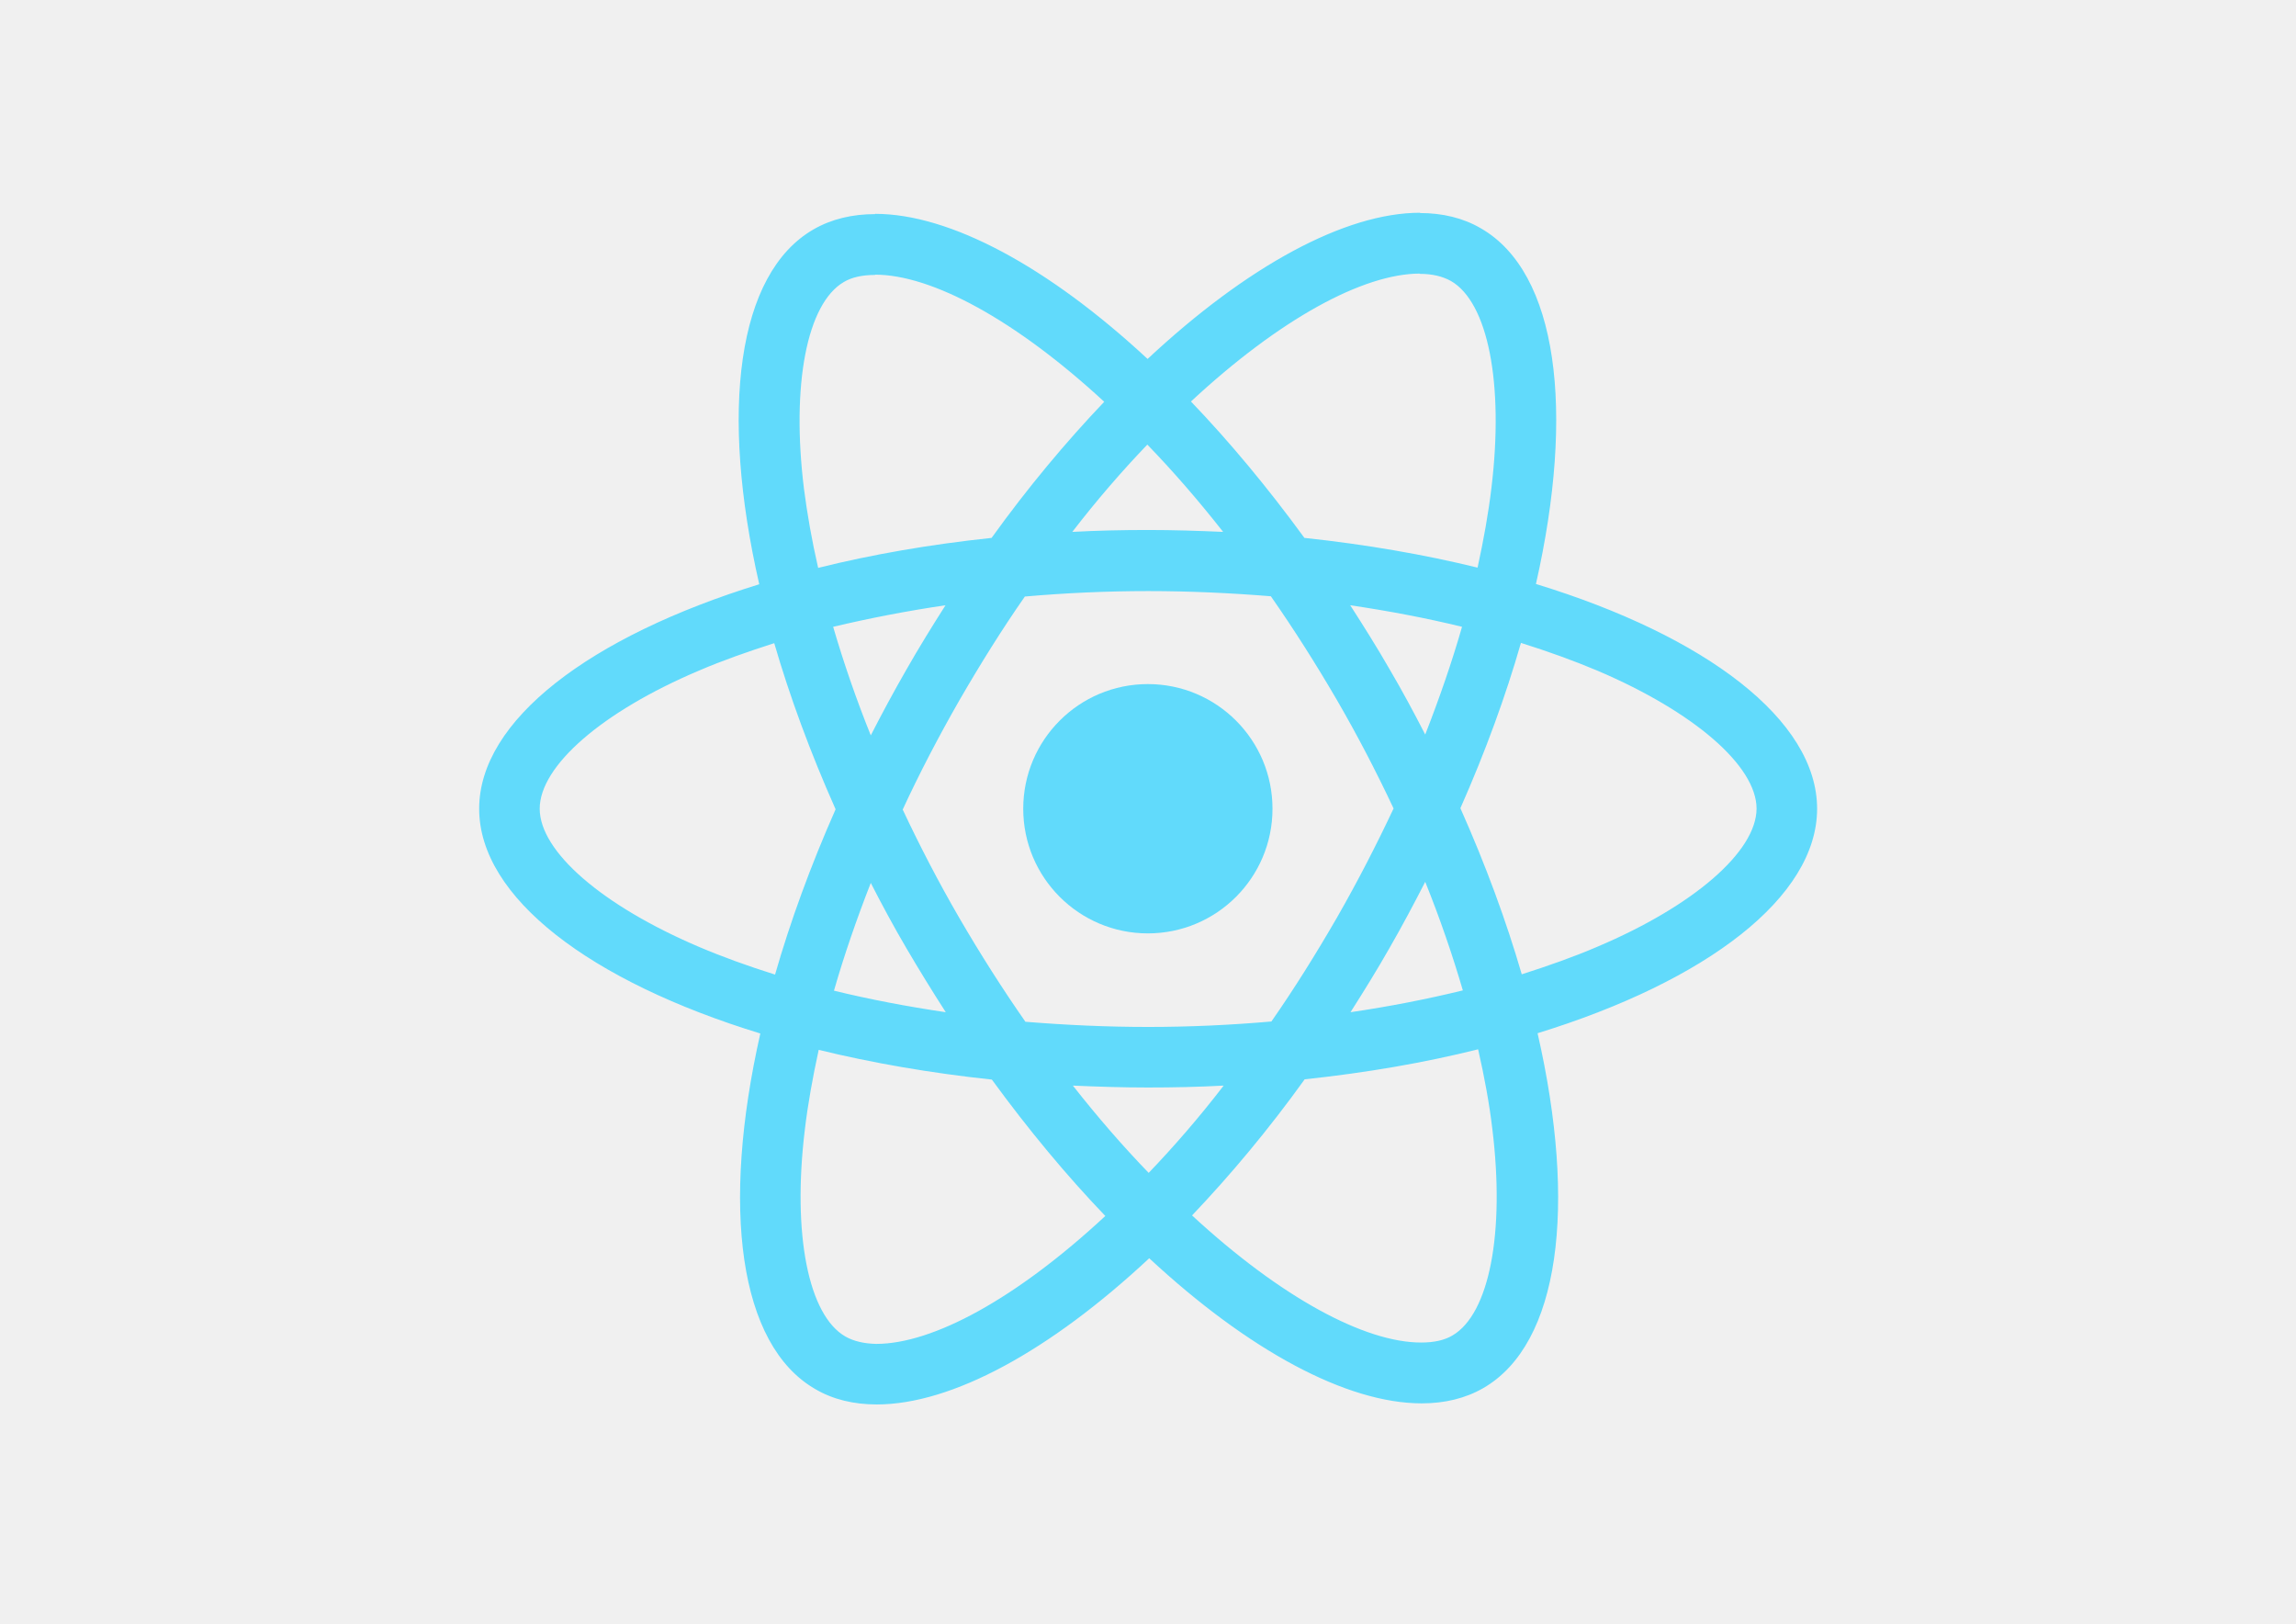
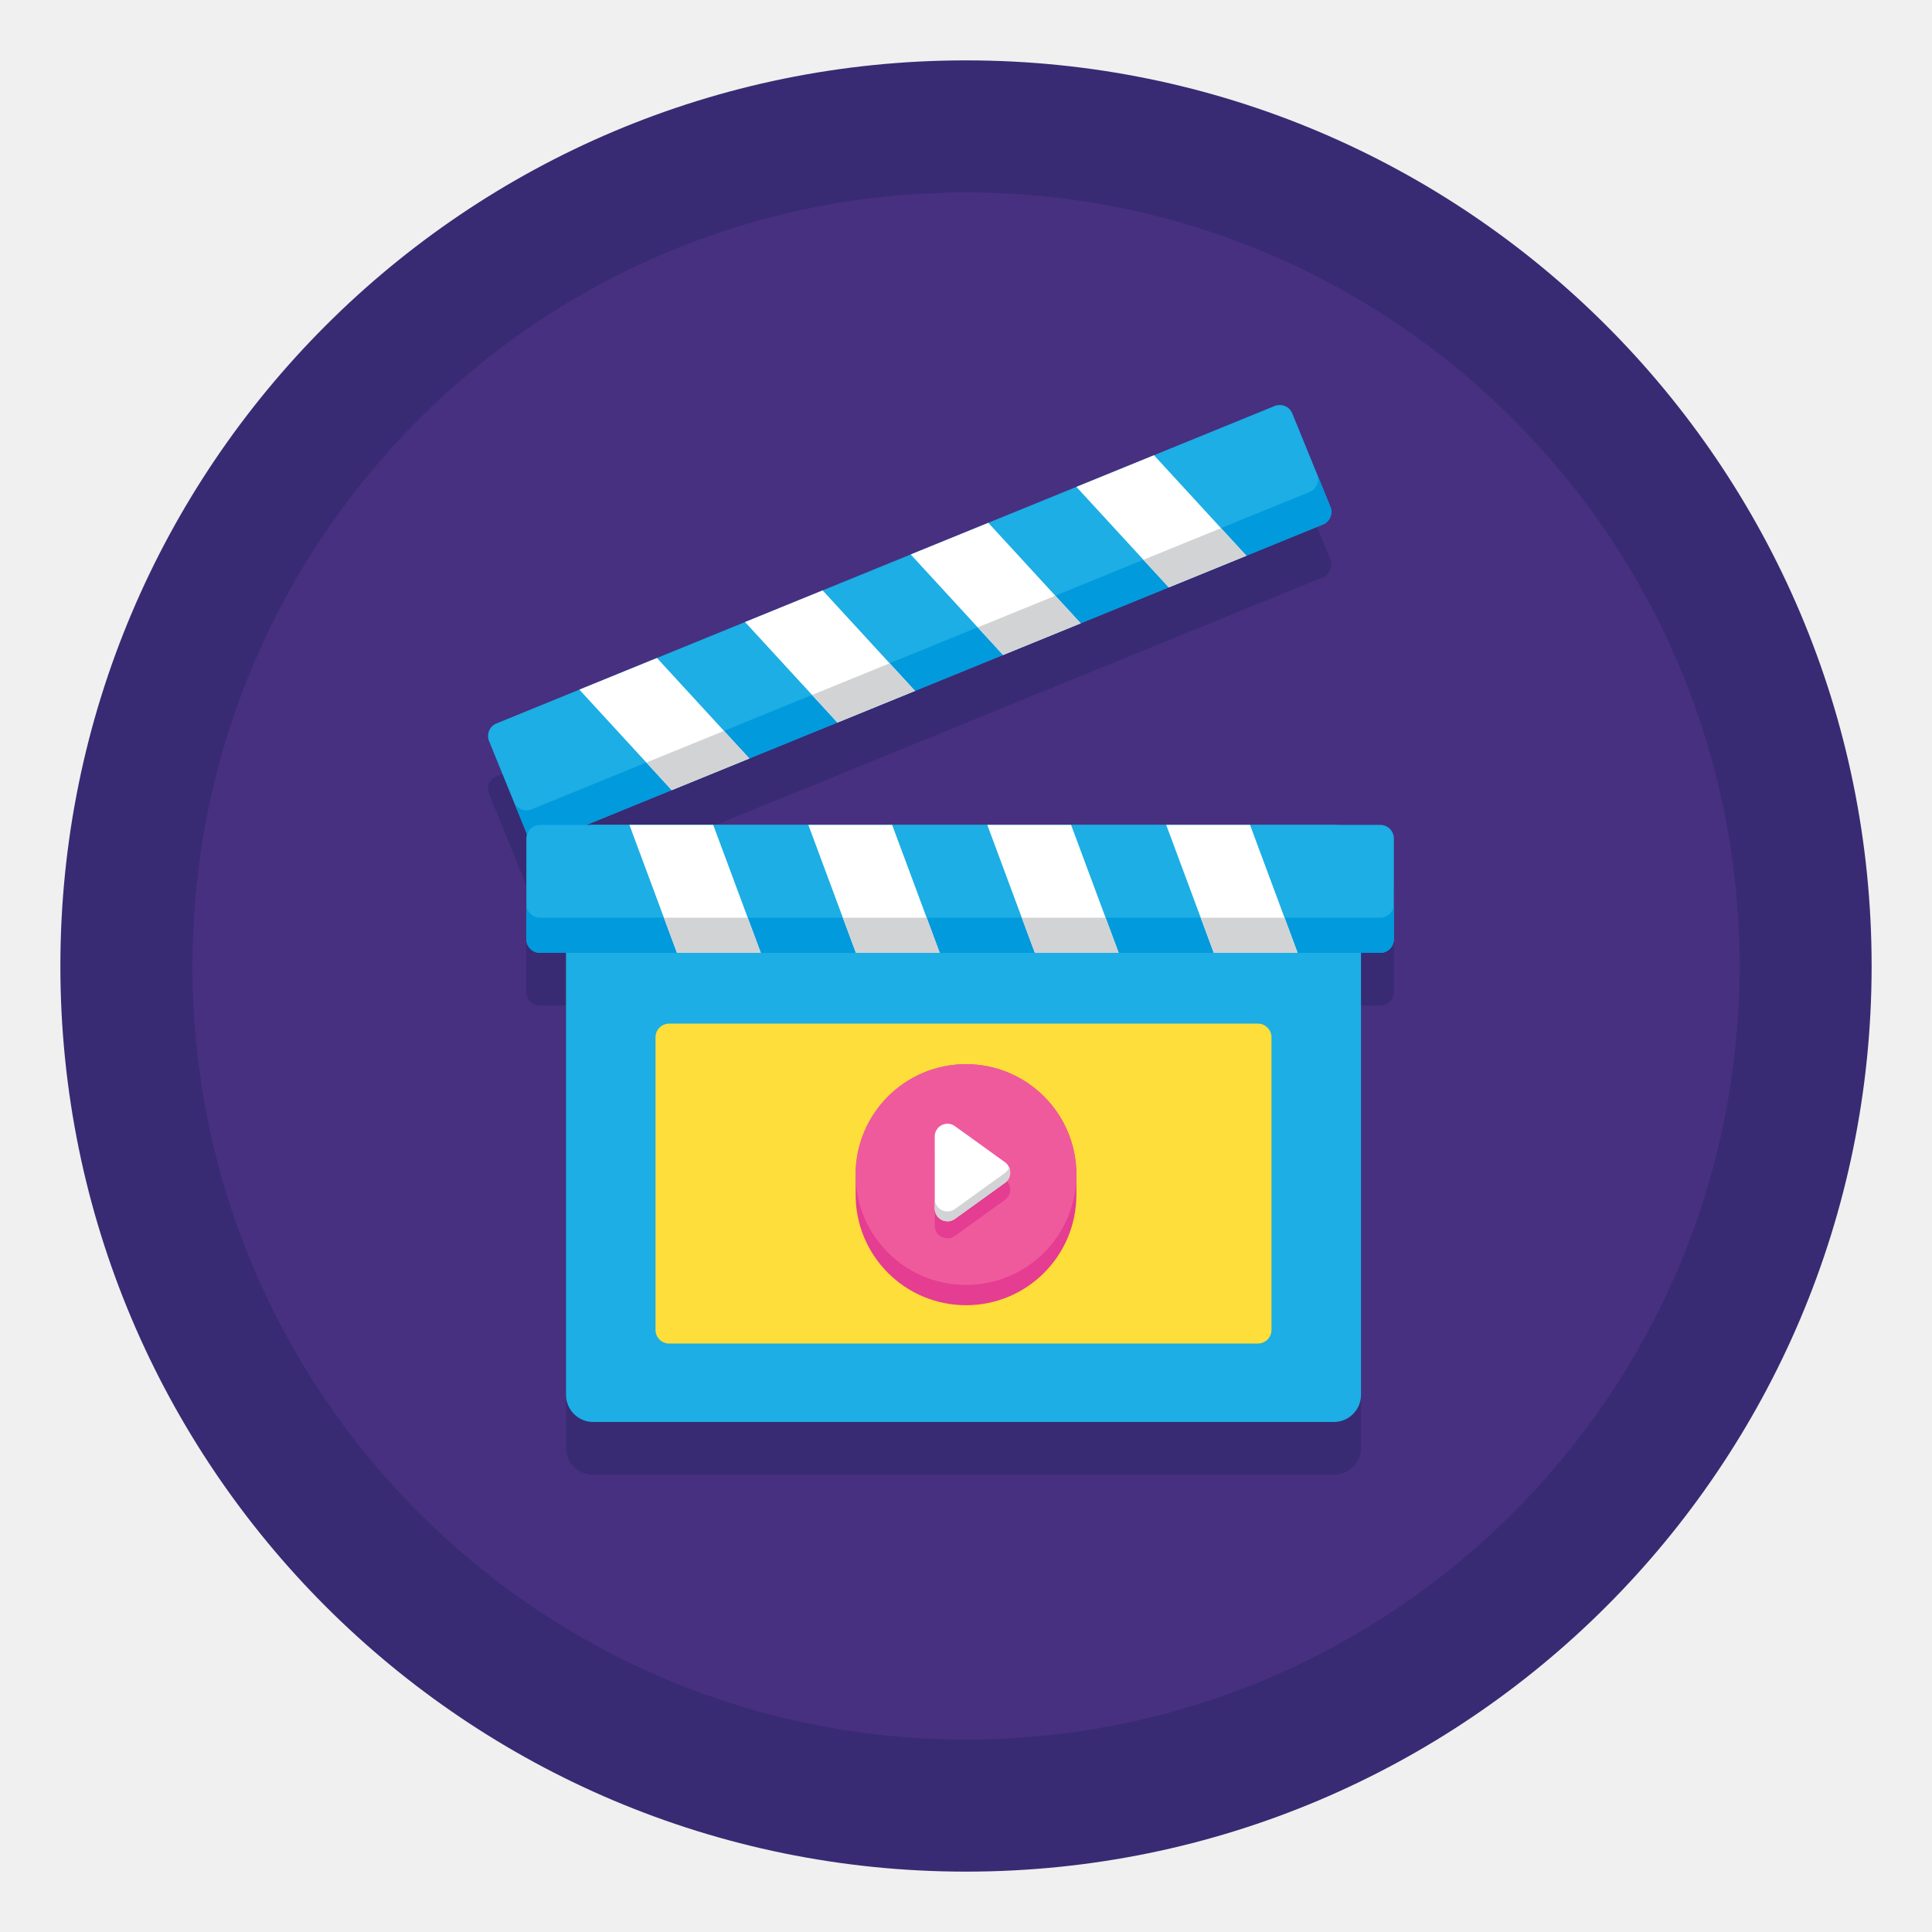
- <svg xmlns="http://www.w3.org/2000/svg" viewBox="0 0 841.9 595.3">
-   <g fill="#61DAFB">
-     <path d="M666.3 296.5c0-32.5-40.7-63.3-103.1-82.4 14.4-63.6 8-114.2-20.2-130.4-6.5-3.8-14.1-5.6-22.4-5.6v22.3c4.6 0 8.3.9 11.4 2.6 13.6 7.8 19.5 37.5 14.9 75.7-1.1 9.4-2.9 19.3-5.1 29.4-19.6-4.8-41-8.5-63.5-10.9-13.5-18.5-27.5-35.3-41.6-50 32.6-30.3 63.2-46.9 84-46.9V78c-27.5 0-63.5 19.6-99.9 53.6-36.4-33.8-72.4-53.2-99.9-53.2v22.3c20.7 0 51.4 16.5 84 46.6-14 14.7-28 31.4-41.3 49.9-22.6 2.4-44 6.1-63.6 11-2.3-10-4-19.7-5.2-29-4.7-38.2 1.1-67.9 14.6-75.8 3-1.8 6.9-2.6 11.5-2.6V78.5c-8.4 0-16 1.8-22.6 5.6-28.1 16.2-34.4 66.7-19.9 130.1-62.2 19.2-102.7 49.9-102.7 82.3 0 32.5 40.7 63.3 103.1 82.4-14.4 63.6-8 114.2 20.2 130.4 6.5 3.8 14.1 5.6 22.5 5.6 27.5 0 63.5-19.6 99.9-53.6 36.4 33.8 72.4 53.2 99.9 53.2 8.4 0 16-1.8 22.6-5.6 28.1-16.2 34.4-66.7 19.9-130.1 62-19.1 102.5-49.9 102.5-82.3zm-130.2-66.7c-3.7 12.9-8.3 26.2-13.5 39.5-4.1-8-8.4-16-13.1-24-4.6-8-9.5-15.8-14.4-23.4 14.2 2.1 27.9 4.7 41 7.9zm-45.8 106.5c-7.8 13.5-15.8 26.3-24.1 38.2-14.9 1.3-30 2-45.2 2-15.1 0-30.2-.7-45-1.9-8.3-11.9-16.4-24.6-24.2-38-7.6-13.1-14.5-26.4-20.8-39.8 6.2-13.4 13.2-26.8 20.7-39.9 7.8-13.5 15.8-26.3 24.1-38.2 14.9-1.3 30-2 45.2-2 15.1 0 30.2.7 45 1.9 8.3 11.9 16.4 24.6 24.2 38 7.6 13.1 14.5 26.4 20.8 39.8-6.3 13.4-13.2 26.8-20.7 39.9zm32.3-13c5.4 13.4 10 26.8 13.8 39.8-13.1 3.2-26.9 5.9-41.2 8 4.9-7.7 9.8-15.6 14.4-23.7 4.6-8 8.9-16.1 13-24.1zM421.2 430c-9.3-9.6-18.6-20.3-27.8-32 9 .4 18.2.7 27.5.7 9.4 0 18.7-.2 27.8-.7-9 11.7-18.3 22.4-27.5 32zm-74.4-58.9c-14.2-2.1-27.9-4.7-41-7.9 3.7-12.9 8.3-26.2 13.5-39.5 4.1 8 8.4 16 13.1 24 4.7 8 9.5 15.8 14.4 23.4zM420.7 163c9.3 9.6 18.6 20.3 27.8 32-9-.4-18.2-.7-27.5-.7-9.4 0-18.7.2-27.8.7 9-11.7 18.3-22.4 27.5-32zm-74 58.9c-4.9 7.7-9.8 15.6-14.4 23.7-4.6 8-8.9 16-13 24-5.4-13.4-10-26.8-13.8-39.8 13.1-3.1 26.9-5.8 41.2-7.9zm-90.5 125.2c-35.4-15.1-58.3-34.9-58.3-50.6 0-15.7 22.9-35.6 58.3-50.6 8.6-3.7 18-7 27.7-10.1 5.7 19.6 13.2 40 22.5 60.9-9.2 20.8-16.6 41.1-22.2 60.6-9.9-3.1-19.3-6.5-28-10.2zM310 490c-13.6-7.8-19.5-37.5-14.9-75.7 1.1-9.4 2.9-19.3 5.1-29.4 19.6 4.8 41 8.5 63.5 10.9 13.5 18.5 27.5 35.3 41.6 50-32.6 30.3-63.2 46.9-84 46.9-4.5-.1-8.3-1-11.3-2.7zm237.2-76.2c4.7 38.2-1.1 67.9-14.6 75.8-3 1.8-6.9 2.6-11.5 2.6-20.7 0-51.4-16.5-84-46.6 14-14.7 28-31.4 41.3-49.9 22.6-2.4 44-6.1 63.6-11 2.3 10.1 4.1 19.8 5.2 29.1zm38.5-66.7c-8.6 3.7-18 7-27.7 10.1-5.7-19.6-13.2-40-22.5-60.9 9.2-20.8 16.6-41.1 22.2-60.6 9.9 3.1 19.3 6.5 28.1 10.2 35.4 15.1 58.3 34.9 58.3 50.6-.1 15.7-23 35.6-58.4 50.6zM320.8 78.4z" />
-     <circle cx="420.9" cy="296.5" r="45.7" />
-     <path d="M520.5 78.1z" />
-   </g>
+ <svg xmlns="http://www.w3.org/2000/svg" version="1.1" id="Layer_1" x="0" y="0" viewBox="0 0 256 256" style="enable-background:new 0 0 256 256" xml:space="preserve">
+   <style>.st0{fill:#382b73}.st2{fill:#1caee4}.st3{fill:#009add}.st4{fill:#fff}.st5{fill:#d1d3d4}.st7{fill:#e43d91}</style>
+   <switch>
+     <g>
+       <circle class="st0" cx="128" cy="128" r="120" />
+       <circle cx="128" cy="128" r="102.5" style="fill:#473080" />
+       <path class="st0" d="M182.892 116.304H77.707l97.585-39.807a1.8 1.8 0 0 0 .987-2.347l-5.043-12.362a1.8 1.8 0 0 0-2.347-.987L65.791 102.856a1.8 1.8 0 0 0-.987 2.348l5.032 12.337a1.782 1.782 0 0 0-.091.564v13.351c0 .994.806 1.801 1.801 1.801h3.451v58.561a3.602 3.602 0 0 0 3.602 3.602h98.14a3.602 3.602 0 0 0 3.602-3.602v-58.561h2.551a1.8 1.8 0 0 0 1.801-1.801v-13.351a1.8 1.8 0 0 0-1.801-1.801z" />
+       <g>
+         <path class="st2" d="M176.74 188.419H78.6a3.602 3.602 0 0 1-3.602-3.602v-71.912a3.602 3.602 0 0 1 3.602-3.602h98.14a3.602 3.602 0 0 1 3.602 3.602v71.912a3.602 3.602 0 0 1-3.602 3.602z" />
+         <path class="st2" d="M175.292 69.497 72.194 111.553a1.8 1.8 0 0 1-2.348-.987l-5.043-12.362a1.8 1.8 0 0 1 .987-2.347L168.889 53.8a1.8 1.8 0 0 1 2.347.987l5.043 12.362a1.8 1.8 0 0 1-.987 2.348z" />
+         <path class="st3" d="M173.535 65.19 70.437 107.246a1.8 1.8 0 0 1-2.347-.987l1.757 4.307a1.8 1.8 0 0 0 2.348.987l103.098-42.056a1.8 1.8 0 0 0 .987-2.348l-1.757-4.307a1.802 1.802 0 0 1-.988 2.348z" />
+         <path class="st4" d="m99.288 100.501-10.282 4.194-12.238-13.316 10.282-4.194zM121.242 91.545 110.96 95.74 98.721 82.423l10.282-4.194zM143.195 82.59l-10.282 4.194-12.238-13.316 10.282-4.194zM165.149 73.635l-10.282 4.194-12.239-13.316 10.282-4.194z" />
+         <path class="st5" d="m154.867 77.829 10.282-4.194-3.358-3.654-10.283 4.194zM132.913 86.784l10.282-4.194-3.358-3.654-10.282 4.194zM110.96 95.74l10.282-4.195-3.359-3.654-10.282 4.195zM89.006 104.695l10.282-4.194-3.358-3.654-10.282 4.194z" />
+         <g>
+           <path class="st2" d="M182.892 126.256H71.546a1.8 1.8 0 0 1-1.801-1.801v-13.351c0-.994.806-1.801 1.801-1.801h111.346a1.8 1.8 0 0 1 1.801 1.801v13.351a1.8 1.8 0 0 1-1.801 1.801z" />
+           <path class="st3" d="M182.892 121.605H71.546a1.8 1.8 0 0 1-1.801-1.801v4.652a1.8 1.8 0 0 0 1.801 1.801h111.346a1.8 1.8 0 0 0 1.801-1.801v-4.652c0 .994-.806 1.801-1.801 1.801z" />
+           <path class="st4" d="M100.808 126.256H89.704l-6.303-16.952h11.105zM124.518 126.256h-11.105l-6.302-16.952h11.104zM148.228 126.256h-11.105l-6.302-16.952h11.104zM171.938 126.256h-11.105l-6.303-16.952h11.105z" />
+           <path class="st5" d="M160.833 126.256h11.105l-1.73-4.651h-11.104zM137.123 126.256h11.105l-1.73-4.651h-11.104zM113.413 126.256h11.105l-1.729-4.651h-11.105zM89.704 126.256h11.104l-1.729-4.651H87.974z" />
+         </g>
+         <path d="M166.676 178.028H88.662a1.801 1.801 0 0 1-1.801-1.801v-38.791a1.8 1.8 0 0 1 1.801-1.801h78.014c.994 0 1.801.806 1.801 1.801v38.791a1.8 1.8 0 0 1-1.801 1.801z" style="fill:#fede3a" />
+         <g>
+           <path class="st7" d="M113.375 158.322c0 8.077 6.548 14.625 14.625 14.625s14.625-6.548 14.625-14.625v-2.686c0-8.077-6.548-14.625-14.625-14.625s-14.625 6.548-14.625 14.625v2.686z" />
+           <circle cx="128" cy="155.636" r="14.625" style="fill:#ef5a9d" />
+           <g>
+             <path class="st7" d="M123.858 162.396v-9.548c0-1.376 1.558-2.173 2.674-1.369l6.623 4.774a1.688 1.688 0 0 1 0 2.738l-6.623 4.774c-1.116.804-2.674.006-2.674-1.369z" />
+             <path class="st4" d="M123.858 160.138v-9.548c0-1.376 1.558-2.173 2.674-1.369l6.623 4.774a1.688 1.688 0 0 1 0 2.738l-6.623 4.774c-1.116.804-2.674.007-2.674-1.369z" />
+             <path class="st5" d="m133.155 155.427-6.623 4.774c-1.116.804-2.674.007-2.674-1.369v1.305c0 1.376 1.558 2.173 2.674 1.369l6.623-4.774c.669-.482.85-1.33.561-2.022a1.65 1.65 0 0 1-.561.717z" />
+           </g>
+         </g>
+       </g>
+     </g>
+   </switch>
</svg>
